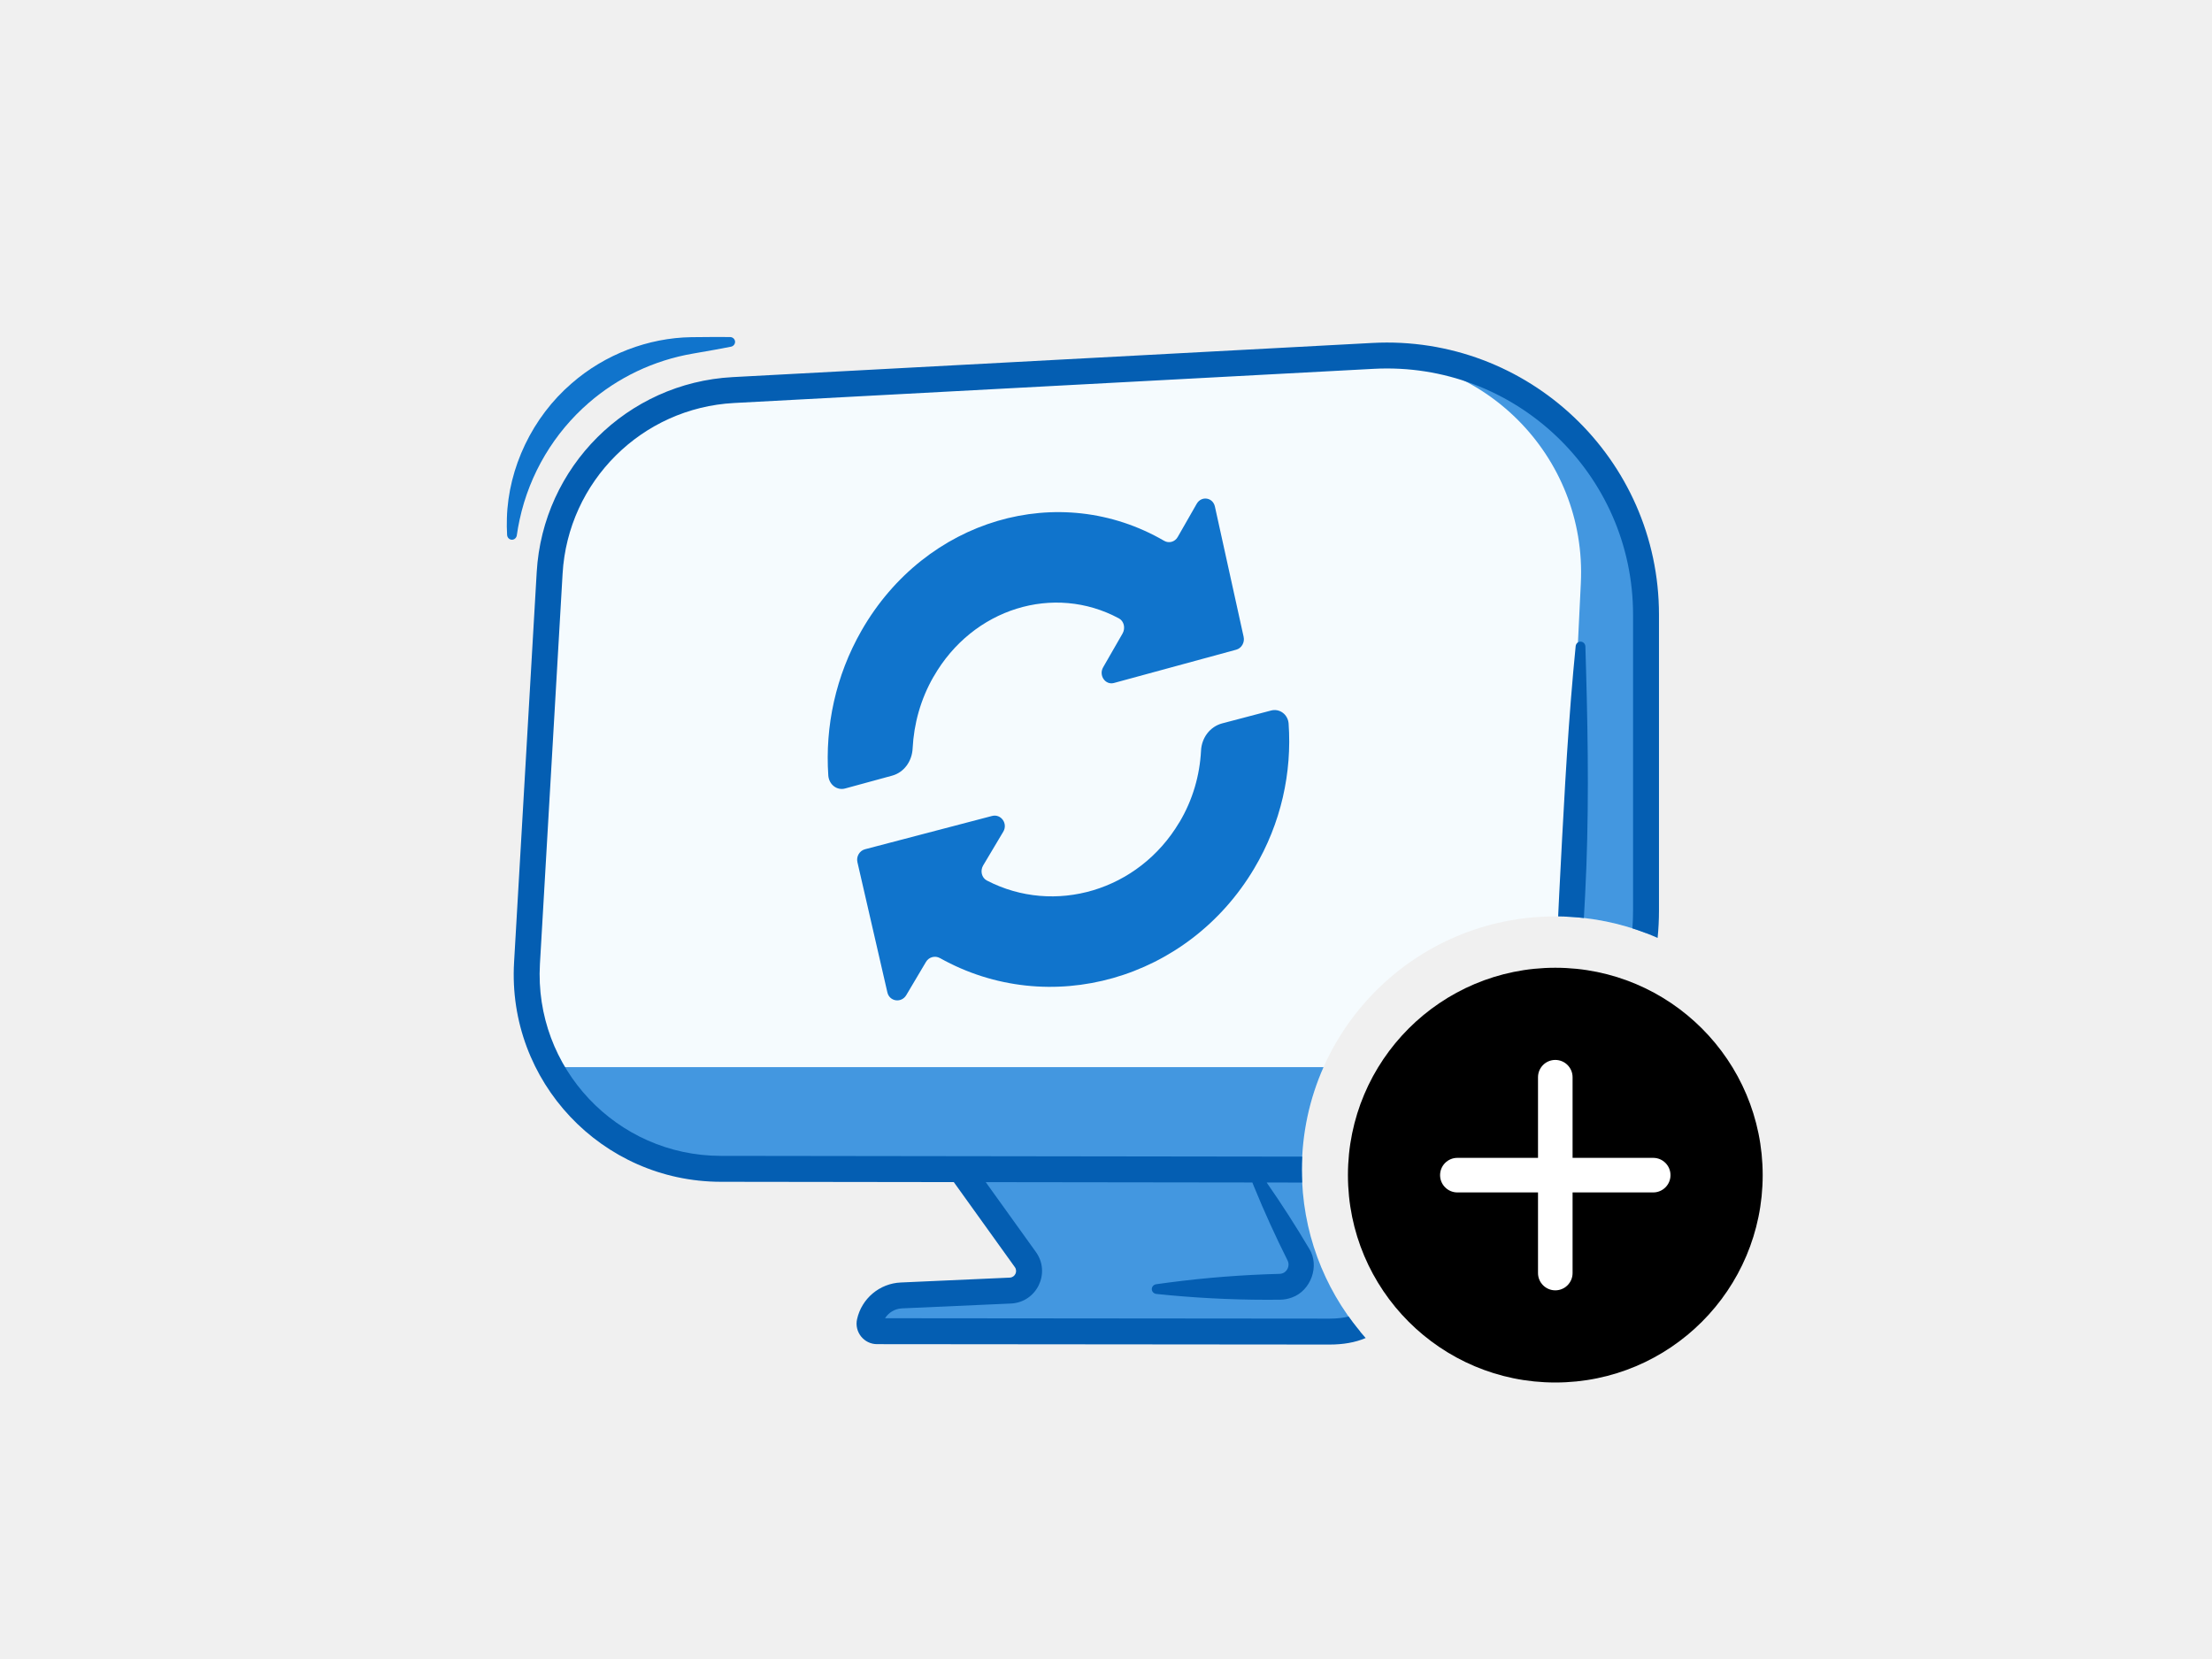
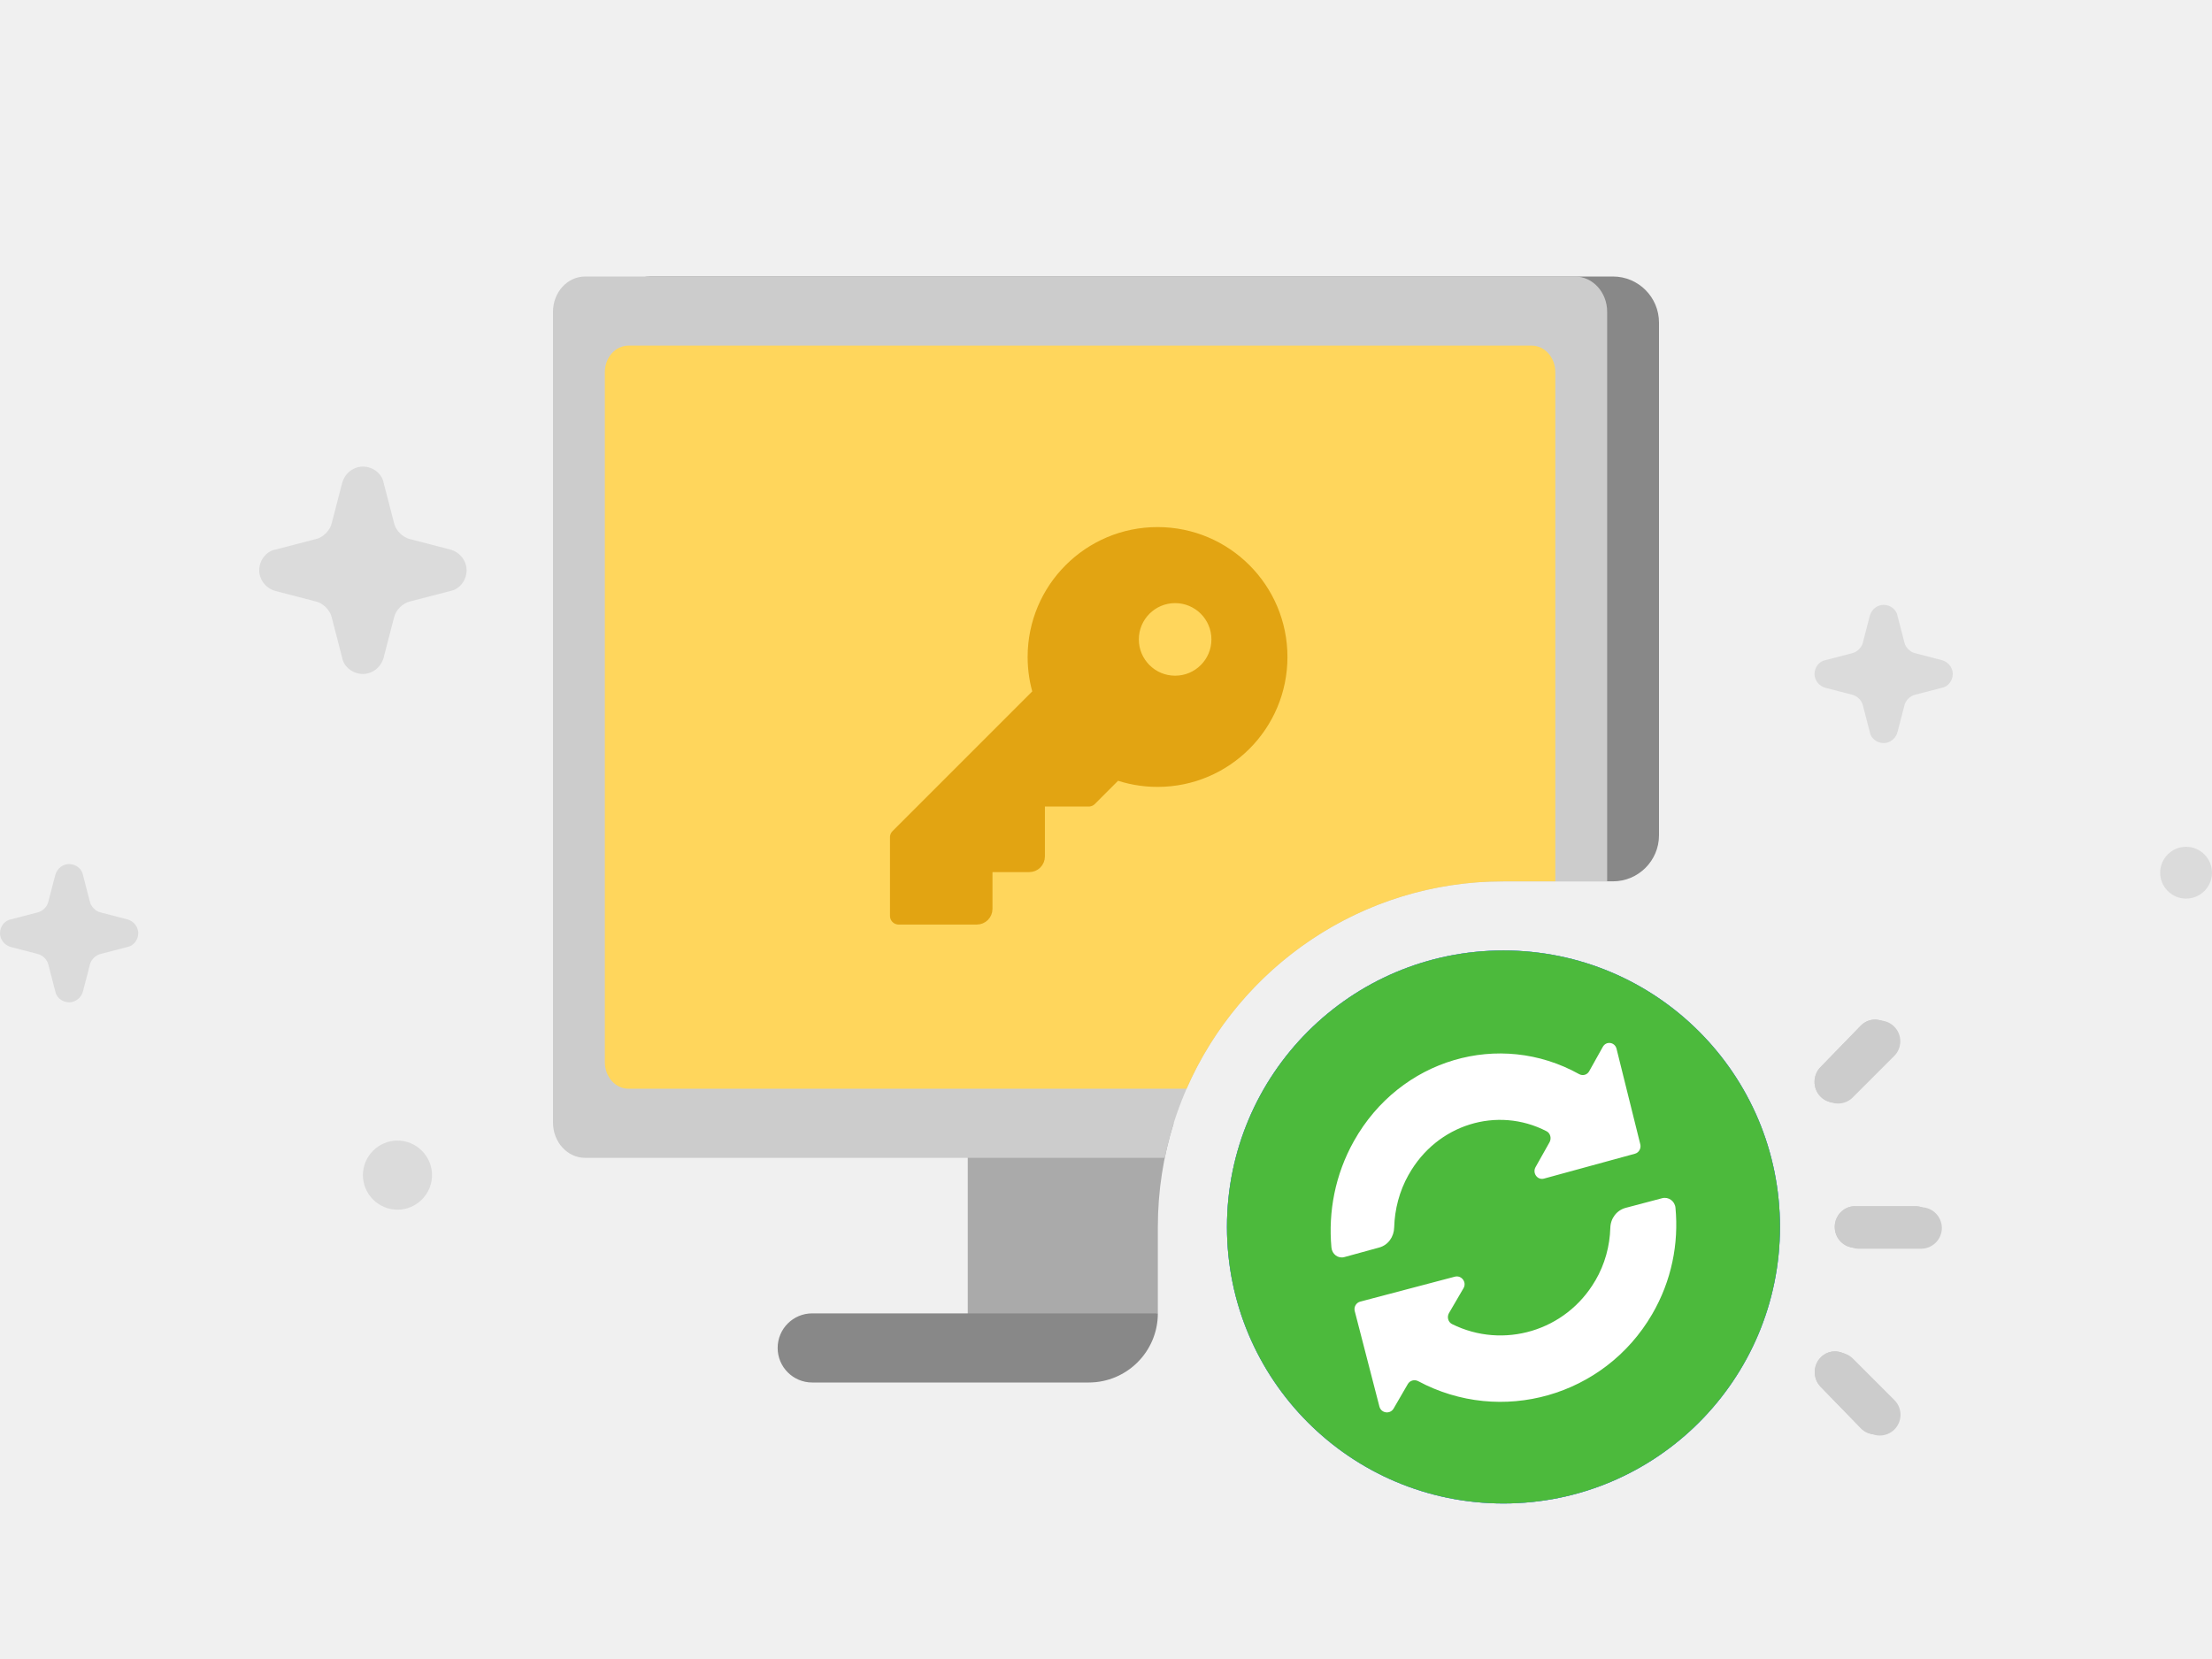
<svg xmlns="http://www.w3.org/2000/svg" width="128" height="96" viewBox="0 0 128 96" fill="none">
-   <path d="M79.45 20.594C88.036 20.135 95.25 26.974 95.25 35.573V52.687C95.25 53.121 95.231 53.55 95.195 53.975C93.58 53.364 91.829 53.029 90 53.029C81.905 53.029 75.342 59.587 75.334 67.68L41.712 67.636C35.249 67.627 30.121 62.187 30.496 55.734L31.806 33.153C32.138 27.433 36.716 22.877 42.437 22.571L79.45 20.594Z" fill="#F5FBFE" />
-   <path d="M76.589 61.749C75.782 63.567 75.334 65.578 75.334 67.695C75.334 71.251 76.599 74.51 78.704 77.049C78.237 77.249 77.661 77.356 76.99 77.356L63.159 77.383L63.158 77.383L50.568 77.408C50.382 77.408 50.241 77.239 50.275 77.056C50.499 75.861 51.5 74.968 52.713 74.882L58.502 74.473C59.392 74.41 59.862 73.39 59.332 72.672L55.51 67.499H41.106C37.153 67.499 33.536 65.276 31.75 61.749H76.589Z" fill="#4397E0" />
-   <path d="M79.45 20.594C88.036 20.135 95.25 26.974 95.25 35.573V53.996C93.779 53.432 92.194 53.098 90.539 53.038L91.477 33.744C91.837 26.348 85.725 20.263 78.332 20.654L79.45 20.594Z" fill="#4397E0" />
-   <path d="M78.325 20.654L67.867 21.213L78.332 20.654C78.33 20.654 78.327 20.654 78.325 20.654Z" fill="#4397E0" />
-   <path d="M79.409 19.845C88.425 19.364 95.999 26.545 95.999 35.573V52.687C95.999 53.222 95.972 53.751 95.92 54.273C95.447 54.064 94.96 53.879 94.462 53.72C94.486 53.379 94.499 53.034 94.499 52.687V35.573C94.499 27.404 87.646 20.908 79.49 21.343L42.477 23.32C37.138 23.605 32.865 27.858 32.555 33.197L31.244 55.778C30.895 61.8 35.68 66.878 41.713 66.886L75.353 66.93C75.34 67.184 75.333 67.439 75.333 67.695C75.333 67.942 75.339 68.187 75.351 68.43L73.297 68.427C74.17 69.682 74.993 70.963 75.767 72.271C76.368 73.243 75.867 74.684 74.764 75.079C74.544 75.163 74.309 75.206 74.081 75.209C71.949 75.234 69.816 75.148 67.68 74.951C67.427 74.927 67.173 74.902 66.919 74.876C66.849 74.868 66.781 74.839 66.731 74.788C66.68 74.737 66.651 74.67 66.65 74.6C66.648 74.529 66.675 74.461 66.724 74.408C66.772 74.356 66.839 74.323 66.909 74.313C67.161 74.277 67.414 74.243 67.666 74.21C69.793 73.933 71.922 73.768 74.053 73.713C74.117 73.71 74.173 73.698 74.226 73.678C74.486 73.585 74.653 73.236 74.515 72.954C73.811 71.552 73.16 70.12 72.563 68.66C72.531 68.582 72.499 68.504 72.468 68.426L57.041 68.406L59.944 72.449C60.816 73.664 59.992 75.363 58.497 75.43L52.192 75.711C51.784 75.729 51.423 75.949 51.215 76.281L76.946 76.304C77.385 76.304 77.745 76.258 78.037 76.183C78.345 76.615 78.675 77.031 79.026 77.426C78.429 77.685 77.715 77.804 76.946 77.804L50.753 77.781C49.994 77.781 49.43 77.078 49.595 76.337C49.862 75.138 50.899 74.267 52.126 74.213L58.431 73.931C58.735 73.918 58.903 73.572 58.725 73.324L55.193 68.404L41.711 68.386C34.816 68.377 29.348 62.574 29.747 55.691L31.057 33.11C31.412 27.009 36.295 22.148 42.397 21.822L79.409 19.845Z" fill="#045EB2" />
-   <path d="M91.468 37.128C91.54 37.131 91.609 37.162 91.659 37.214C91.71 37.267 91.738 37.337 91.74 37.41C91.755 37.897 91.769 38.373 91.782 38.849C91.902 43.158 91.951 47.476 91.725 51.788C91.703 52.233 91.679 52.677 91.653 53.121C91.164 53.066 90.667 53.035 90.164 53.03C90.184 52.592 90.205 52.153 90.227 51.714C90.451 47.421 90.656 43.134 91.042 38.826C91.085 38.351 91.13 37.877 91.178 37.391C91.185 37.319 91.218 37.25 91.272 37.201C91.326 37.152 91.396 37.126 91.468 37.128Z" fill="#045EB2" />
-   <path d="M73.556 41.114C74.052 40.986 74.528 41.346 74.567 41.87C74.766 44.7 74.138 47.63 72.574 50.258C68.729 56.723 60.697 58.968 54.394 55.442C54.109 55.283 53.749 55.377 53.581 55.665L52.441 57.587C52.158 58.057 51.472 57.958 51.349 57.425L49.616 49.891C49.539 49.567 49.734 49.227 50.059 49.142L57.404 47.217C57.925 47.08 58.337 47.659 58.054 48.129L56.888 50.086C56.711 50.391 56.803 50.793 57.106 50.952C61.012 52.981 65.889 51.549 68.24 47.59L68.249 47.581C69.027 46.276 69.425 44.855 69.499 43.441C69.534 42.691 70.016 42.047 70.726 41.858L73.556 41.114Z" fill="#1074CC" />
-   <path d="M69.25 29.15C69.522 28.68 70.183 28.779 70.302 29.312L71.963 36.846C72.038 37.17 71.85 37.509 71.537 37.595L64.462 39.521C63.96 39.658 63.564 39.08 63.837 38.61L64.962 36.652C65.132 36.347 65.043 35.945 64.752 35.786C60.992 33.759 56.294 35.191 54.027 39.151L54.019 39.16C53.269 40.465 52.884 41.886 52.811 43.3C52.778 44.05 52.313 44.694 51.629 44.883L48.903 45.627C48.425 45.756 47.967 45.395 47.93 44.871C47.741 42.042 48.348 39.112 49.856 36.484C53.564 30.017 61.301 27.772 67.367 31.296C67.642 31.455 67.988 31.36 68.15 31.073L69.25 29.15Z" fill="#1074CC" />
-   <path d="M41.3 19.5C41.614 19.5 41.928 19.501 42.243 19.503C42.314 19.504 42.385 19.528 42.439 19.575C42.494 19.622 42.528 19.688 42.535 19.759C42.541 19.829 42.519 19.9 42.474 19.957C42.429 20.013 42.364 20.05 42.294 20.063C41.986 20.123 41.677 20.181 41.368 20.238C40.944 20.316 40.519 20.39 40.093 20.462C37.831 20.85 35.751 21.85 34.068 23.312C32.081 25.034 30.645 27.399 30.068 30.074C30.003 30.371 29.949 30.671 29.906 30.976C29.896 31.047 29.862 31.113 29.808 31.161C29.755 31.209 29.685 31.235 29.614 31.232C29.543 31.229 29.476 31.198 29.426 31.146C29.376 31.094 29.348 31.025 29.344 30.953C29.325 30.631 29.321 30.309 29.332 29.985C29.415 27.066 30.809 24.135 33.085 22.179C34.999 20.507 37.515 19.547 40.006 19.511C40.437 19.505 40.869 19.501 41.3 19.5Z" fill="#1074CC" />
-   <path d="M90 80C96.627 80 102 74.627 102 68C102 61.373 96.627 56 90 56C83.373 56 78 61.373 78 68C78 74.627 83.373 80 90 80Z" fill="black" />
-   <path d="M89.999 61.334C90.551 61.334 90.999 61.782 90.999 62.334V67.001H95.665C96.218 67.001 96.665 67.448 96.665 68.001C96.665 68.553 96.218 69.001 95.665 69.001H90.999V73.667C90.999 74.219 90.551 74.667 89.999 74.667C89.447 74.667 88.999 74.219 88.999 73.667V69.001H84.332C83.78 69.001 83.332 68.553 83.332 68.001C83.332 67.448 83.78 67.001 84.332 67.001H88.999V62.334C88.999 61.782 89.447 61.334 89.999 61.334Z" fill="white" />
+   <path opacity="0.2" d="M105.629 38.2L107.171 37.8C107.457 37.743 107.743 37.457 107.8 37.171L108.2 35.628C108.314 35.228 108.657 35 109 35C109.4 35 109.743 35.286 109.8 35.628L110.2 37.171C110.257 37.457 110.543 37.743 110.829 37.8L112.371 38.2C112.771 38.314 113 38.657 113 39C113 39.4 112.714 39.743 112.371 39.8L110.829 40.2C110.543 40.257 110.257 40.543 110.2 40.828L109.8 42.371C109.686 42.771 109.343 43 109 43C108.6 43 108.257 42.714 108.2 42.371L107.8 40.828C107.743 40.543 107.457 40.257 107.171 40.2L105.629 39.8C105.229 39.686 105 39.343 105 39C105 38.6 105.286 38.257 105.629 38.2Z" fill="#888888" />
+   <path opacity="0.2" d="M15.943 31.8L18.257 31.2C18.686 31.114 19.114 30.686 19.2 30.257L19.8 27.943C19.971 27.343 20.486 27 21 27C21.6 27 22.114 27.428 22.2 27.943L22.8 30.257C22.886 30.686 23.314 31.114 23.743 31.2L26.057 31.8C26.657 31.971 27 32.486 27 33C27 33.6 26.571 34.114 26.057 34.2L23.743 34.8C23.314 34.886 22.886 35.314 22.8 35.743L22.2 38.057C22.029 38.657 21.514 39 21 39C20.4 39 19.886 38.571 19.8 38.057L19.2 35.743C19.114 35.314 18.686 34.886 18.257 34.8L15.943 34.2C15.343 34.029 15 33.514 15 33C15 32.4 15.429 31.886 15.943 31.8Z" fill="#888888" />
+   <path opacity="0.2" d="M0.629 53.2L2.171 52.8C2.457 52.743 2.743 52.457 2.8 52.171L3.2 50.628C3.314 50.228 3.657 50 4 50C4.4 50 4.743 50.286 4.8 50.628L5.2 52.171C5.257 52.457 5.543 52.743 5.829 52.8L7.371 53.2C7.771 53.314 8 53.657 8 54C8 54.4 7.714 54.743 7.371 54.8L5.829 55.2C5.543 55.257 5.257 55.543 5.2 55.828L4.8 57.371C4.686 57.771 4.343 58 4 58C3.6 58 3.257 57.714 3.2 57.371L2.8 55.828C2.743 55.543 2.457 55.257 2.171 55.2L0.629 54.8C0.229 54.686 0 54.343 0 54C0 53.6 0.286 53.257 0.629 53.2Z" fill="#888888" />
+   <path opacity="0.2" d="M126.5 52C125.675 52 125 51.325 125 50.5C125 49.675 125.675 49 126.5 49C127.325 49 128 49.675 128 50.5C128 51.325 127.325 52 126.5 52Z" fill="#888888" />
+   <path opacity="0.2" d="M23 70C21.9 70 21 69.1 21 68C21 66.9 21.9 66 23 66C24.1 66 25 66.9 25 68C25 69.1 24.1 70 23 70Z" fill="#888888" />
+   <path d="M67.916 65C67.321 66.894 67 68.91 67 71V76L56 79V65H67.916Z" fill="#AAAAAA" />
+   <path d="M35 18.667C35 17.194 36.194 16 37.667 16H93.333C94.806 16 96 17.194 96 18.667V48.333C96 49.806 94.806 51 93.333 51H37.667C36.194 51 35 49.806 35 48.333V18.667Z" fill="#888888" />
+   <path d="M63 80C65.209 80 67 78.209 67 76H47C45.895 76 45 76.895 45 78C45 79.105 45.895 80 47 80H63Z" fill="#888888" />
+   <path d="M91.137 16H33.863C32.834 16 32 16.913 32 18.04V64.96C32 66.087 32.834 67 33.863 67H67.4C69.253 57.871 77.324 51 87 51H93V18.04C93 16.913 92.166 16 91.137 16Z" fill="#CCCCCC" />
+   <path d="M88.636 20H36.364C35.611 20 35 20.688 35 21.536V61.464C35 62.312 35.611 63 36.364 63H68.664C71.75 55.936 78.799 51 87 51H90V21.536C90 20.688 89.389 20 88.636 20Z" fill="#FFD65C" />
+   <path d="M87 87C95.837 87 103 79.837 103 71C103 62.163 95.837 55 87 55C78.163 55 71 62.163 71 71C71 79.837 78.163 87 87 87Z" fill="#557FF3" />
+   <path d="M108.766 59.052C109.072 59.052 109.378 59.172 109.612 59.406C110.08 59.874 110.08 60.637 109.612 61.105L107.211 63.506C106.743 63.974 105.98 63.974 105.512 63.506C105.044 63.038 105.044 62.276 105.512 61.807L107.913 59.406C108.147 59.172 108.453 59.052 108.76 59.052H108.766Z" fill="#CCCCCC" />
+   <path d="M107.565 69.858H111.167C111.827 69.858 112.368 70.398 112.368 71.059C112.368 71.719 111.827 72.259 111.167 72.259H107.565C106.905 72.259 106.364 71.719 106.364 71.059C106.364 70.398 106.905 69.858 107.565 69.858Z" fill="#CCCCCC" />
+   <path d="M105.524 78.618C105.758 78.384 106.064 78.264 106.371 78.264H106.377C106.683 78.264 106.989 78.384 107.223 78.618L109.624 81.019C110.093 81.487 110.093 82.25 109.624 82.718C109.156 83.186 108.394 83.186 107.925 82.718L105.524 80.317C105.056 79.849 105.056 79.086 105.524 78.618Z" fill="#CCCCCC" />
+   <path fill-rule="evenodd" clip-rule="evenodd" d="M90 62.667C90 62.298 89.701 62 89.333 62H84.667C84.299 62 84 62.298 84 62.667V67.333C84 67.701 83.701 68 83.333 68H78.667C78.299 68 78 68.299 78 68.667V73.333C78 73.701 78.299 74 78.667 74H83.333C83.701 74 84 74.299 84 74.667V79.333C84 79.701 84.299 80 84.667 80H89.333C89.701 80 90 79.701 90 79.333V74.667C90 74.299 90.299 74 90.667 74H95.333C95.701 74 96 73.701 96 73.333V68.667C96 68.299 95.701 68 95.333 68H90.667C90.299 68 90 67.701 90 67.333V62.667Z" fill="white" />
+   <path d="M87 87C95.837 87 103 79.837 103 71C103 62.163 95.837 55 87 55C78.163 55 71 62.163 71 71C71 79.837 78.163 87 87 87Z" fill="#557FF3" />
+   <path fill-rule="evenodd" clip-rule="evenodd" d="M89 62C89.552 62 90 62.448 90 63V71.978C90 72.394 90.478 72.628 90.807 72.372L93.697 70.125C94.138 69.781 94.775 69.867 95.111 70.314L96.91 72.714C97.238 73.15 97.155 73.768 96.724 74.103L88.453 80.534C87.584 81.155 86.416 81.155 85.547 80.534L77.276 74.103C76.845 73.768 76.762 73.15 77.09 72.714L78.889 70.314C79.225 69.867 79.862 69.781 80.303 70.125L83.193 72.372C83.522 72.628 84 72.394 84 71.978V63C84 62.448 84.448 62 85 62H89Z" fill="white" />
+   <path d="M108.501 59C108.799 59 109.096 59.12 109.324 59.354C109.778 59.822 109.778 60.584 109.324 61.052L106.991 63.451C106.536 63.919 105.796 63.919 105.341 63.451C104.886 62.983 104.886 62.221 105.341 61.754L107.673 59.354C107.901 59.12 108.198 59 108.496 59H108.501Z" fill="#CCCCCC" />
+   <path d="M107.335 69.798H110.834C111.475 69.798 112 70.338 112 70.998C112 71.658 111.475 72.198 110.834 72.198H107.335C106.694 72.198 106.169 71.658 106.169 70.998C106.169 70.338 106.694 69.798 107.335 69.798Z" fill="#CCCCCC" />
+   <path d="M105.353 78.552C105.58 78.318 105.878 78.198 106.175 78.198H106.181C106.478 78.198 106.776 78.318 107.003 78.552L109.336 80.951C109.79 81.419 109.79 82.181 109.336 82.649C108.881 83.117 108.14 83.117 107.685 82.649L105.353 80.249C104.898 79.781 104.898 79.02 105.353 78.552Z" fill="#CCCCCC" />
+   <path d="M87 87C95.837 87 103 79.837 103 71C103 62.163 95.837 55 87 55C78.163 55 71 62.163 71 71C71 79.837 78.163 87 87 87Z" fill="#4CBA3C" />
+   <path fill-rule="evenodd" clip-rule="evenodd" d="M89.495 65.461C86.643 63.987 83.147 65.057 81.516 67.972L81.51 67.978C80.97 68.939 80.707 69.983 80.676 71.021C80.664 71.572 80.326 72.046 79.817 72.187L77.787 72.744C77.432 72.84 77.082 72.577 77.045 72.193C76.855 70.118 77.26 67.965 78.345 66.031C81.013 61.271 86.772 59.593 91.378 62.155C91.586 62.271 91.844 62.2 91.96 61.989L92.751 60.573C92.948 60.227 93.444 60.298 93.543 60.688L94.916 66.21C94.978 66.447 94.843 66.697 94.61 66.761L89.342 68.202C88.968 68.305 88.661 67.882 88.857 67.536L89.667 66.095C89.789 65.871 89.716 65.576 89.495 65.461ZM84.024 76.619C86.986 78.092 90.616 77.023 92.31 74.108L92.317 74.102C92.877 73.141 93.151 72.097 93.183 71.059C93.195 70.508 93.546 70.034 94.074 69.893L96.182 69.336C96.552 69.24 96.915 69.502 96.953 69.887C97.15 71.962 96.73 74.115 95.603 76.049C92.832 80.808 86.852 82.487 82.069 79.924C81.853 79.809 81.585 79.88 81.464 80.091L80.643 81.507C80.439 81.853 79.923 81.782 79.821 81.391L78.394 75.87C78.331 75.633 78.471 75.383 78.713 75.319L84.184 73.877C84.572 73.775 84.891 74.198 84.687 74.544L83.846 75.985C83.719 76.209 83.795 76.504 84.024 76.619Z" fill="white" />
+   <path d="M108.501 59C108.799 59 109.096 59.12 109.324 59.354C109.778 59.822 109.778 60.584 109.324 61.052L106.991 63.451C106.536 63.919 105.796 63.919 105.341 63.451C104.886 62.983 104.886 62.221 105.341 61.754L107.673 59.354C107.901 59.12 108.198 59 108.496 59H108.501Z" fill="#CCCCCC" />
+   <path d="M107.335 69.798H110.834C111.475 69.798 112 70.338 112 70.998C112 71.658 111.475 72.198 110.834 72.198H107.335C106.694 72.198 106.169 71.658 106.169 70.998C106.169 70.338 106.694 69.798 107.335 69.798Z" fill="#CCCCCC" />
+   <path d="M105.353 78.552C105.58 78.318 105.878 78.198 106.175 78.198H106.181C106.478 78.198 106.776 78.318 107.003 78.552L109.336 80.951C109.79 81.419 109.79 82.181 109.336 82.649C108.881 83.117 108.14 83.117 107.685 82.649L105.353 80.249C104.898 79.781 104.898 79.02 105.353 78.552Z" fill="#CCCCCC" />
+   <path fill-rule="evenodd" clip-rule="evenodd" d="M74 38.017C74 41.893 70.858 45.035 66.983 45.035C66.133 45.035 65.319 44.883 64.565 44.607L63 46.172H59.965V49.56C59.965 49.784 59.784 49.965 59.56 49.965H56.931V52.595C56.931 52.819 56.749 53 56.526 53H52V48.448L60.296 40.152C60.081 39.479 59.965 38.762 59.965 38.017C59.965 34.142 63.107 31 66.983 31C70.858 31 74 34.142 74 38.017ZM68 34.4C66.564 34.4 65.4 35.564 65.4 37C65.4 38.436 66.564 39.6 68 39.6C69.436 39.6 70.6 38.436 70.6 37C70.6 35.564 69.436 34.4 68 34.4Z" fill="#E2A412" stroke="#E2A412" stroke-linejoin="round" />
</svg>
